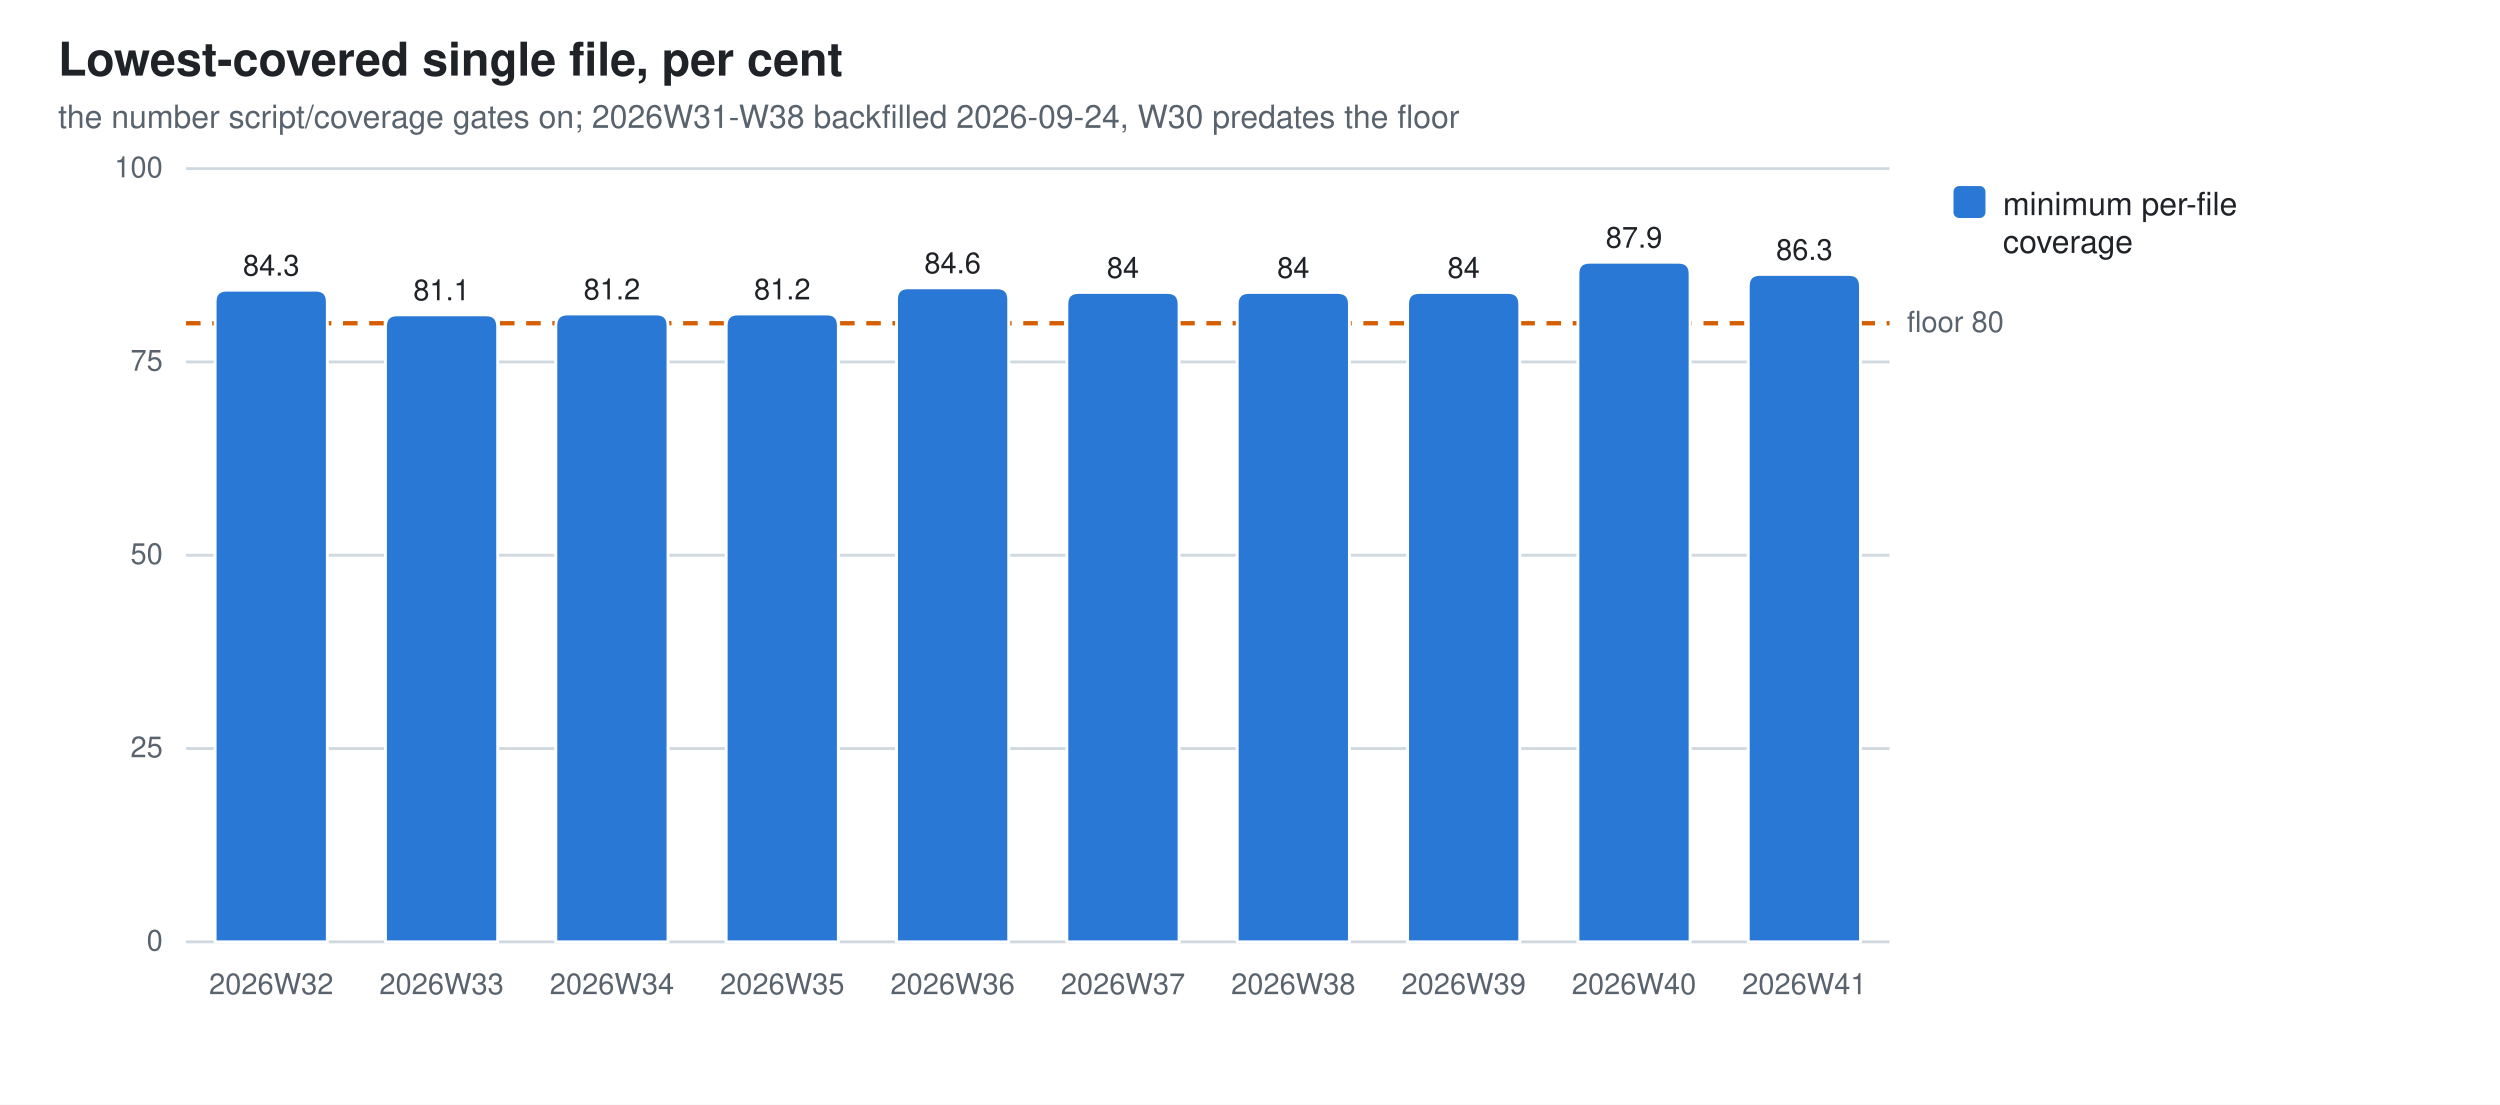
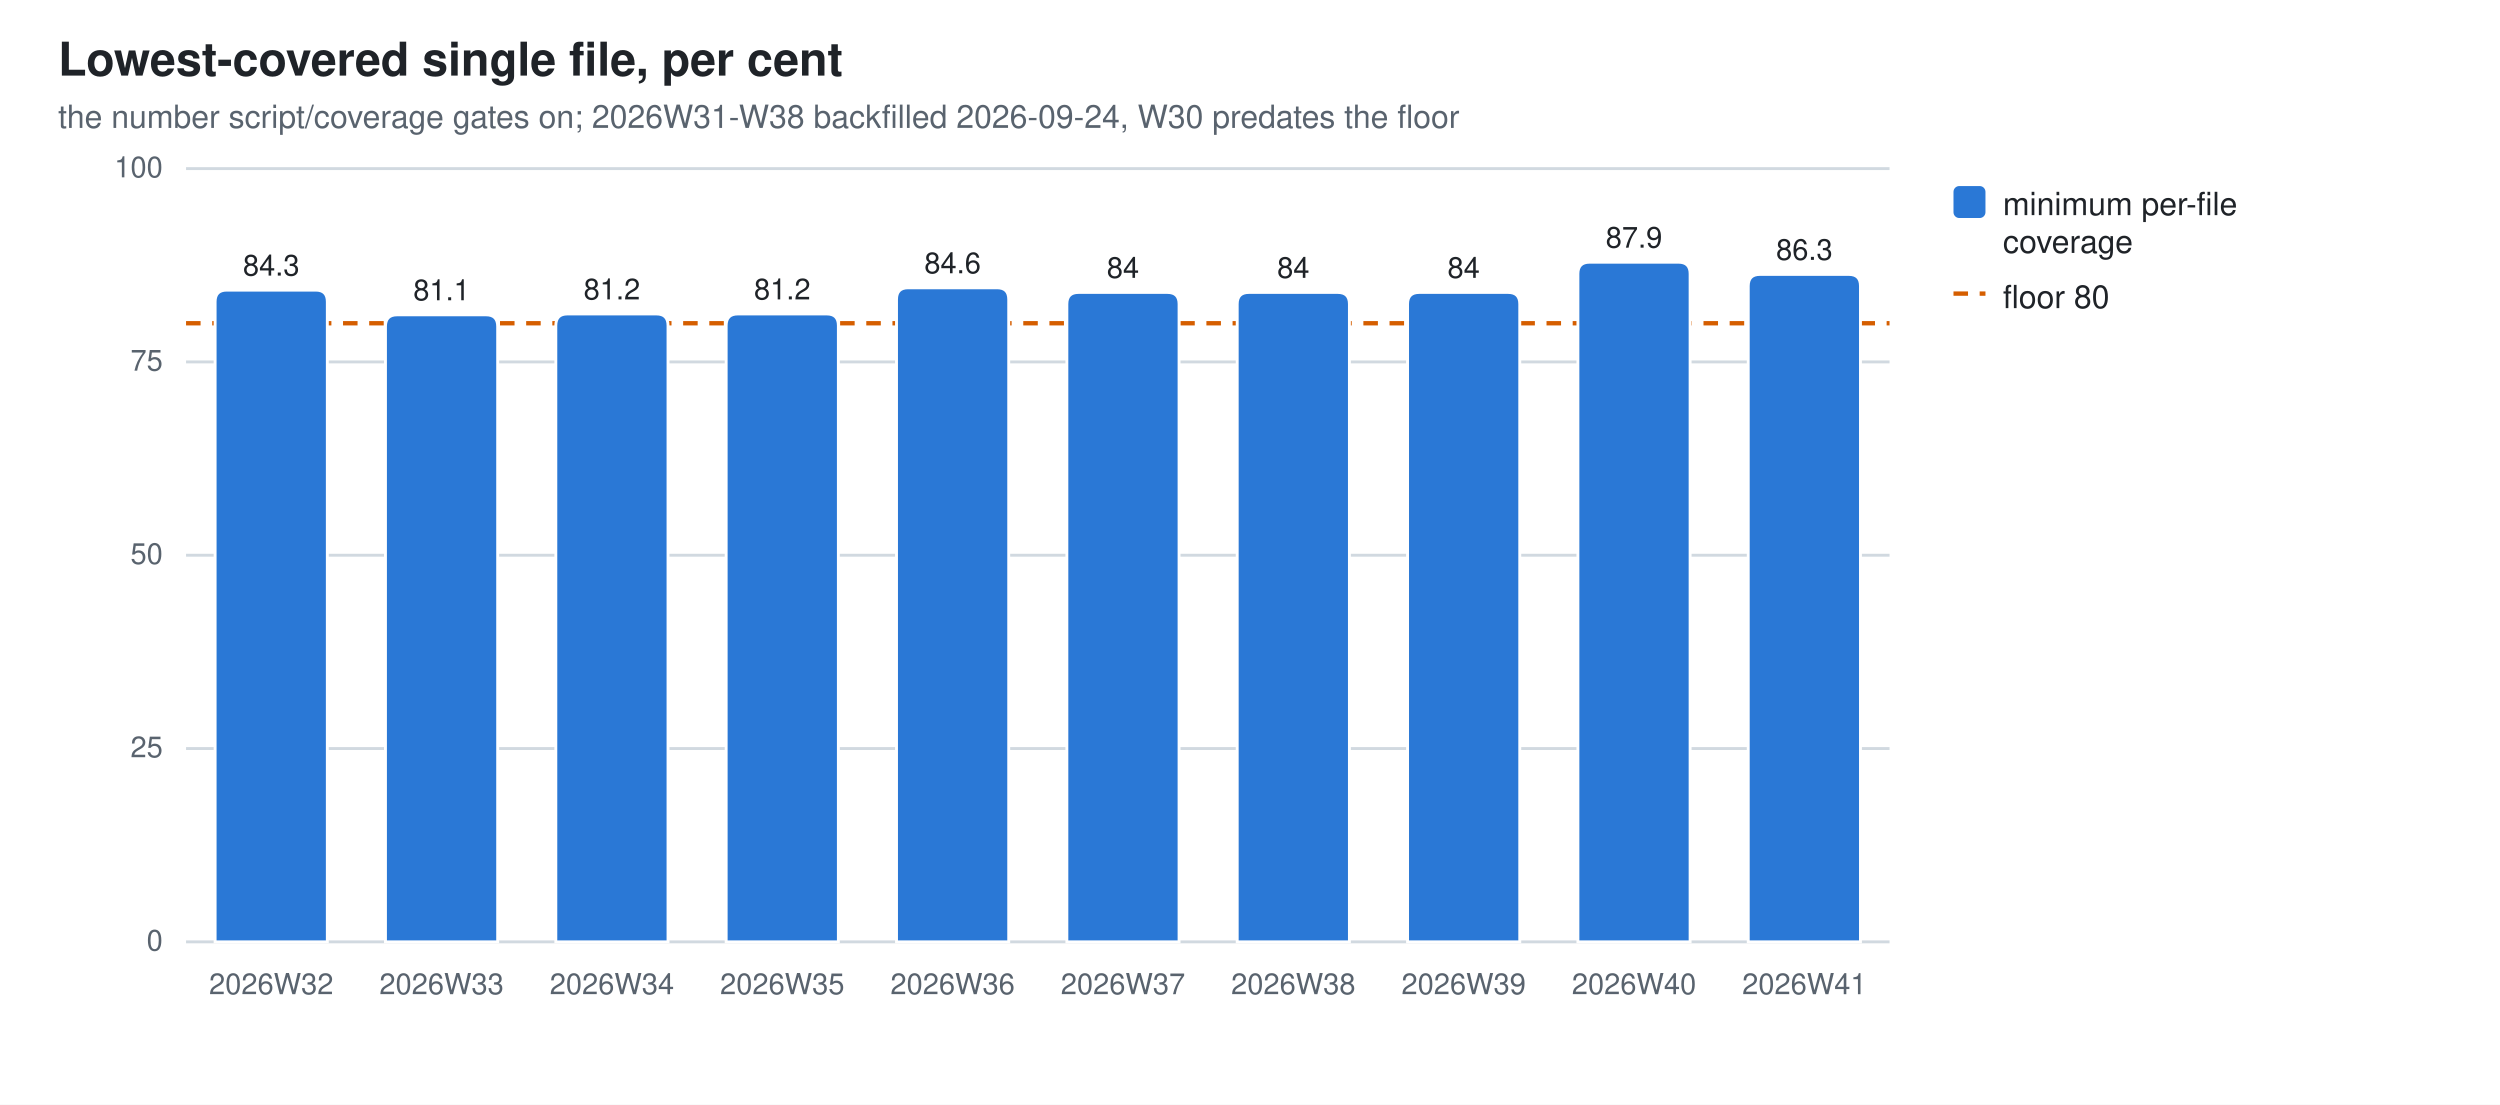
<svg xmlns="http://www.w3.org/2000/svg" width="860" height="380" viewBox="0 0 860 380" role="img" aria-label="Lowest-covered single file, per cent">
  <style>
  .bg{fill:#ffffff} .fg{fill:#1f2328} .mut{fill:#59636e} .grid{stroke:#d1d9e0}
  .seg{stroke:#ffffff;stroke-width:1}
  .val{paint-order:stroke;stroke:#ffffff;stroke-width:3px;stroke-linejoin:round}
  .s0{fill:#2a78d6}
  @media (prefers-color-scheme: dark){
    .bg{fill:#0d1117} .fg{fill:#e6edf3} .mut{fill:#9198a1} .grid{stroke:#30363d}
    .seg{stroke:#0d1117} .val{stroke:#0d1117} .s0{fill:#3987e5}}
  text{font-family:-apple-system,BlinkMacSystemFont,"Segoe UI",Helvetica,Arial,sans-serif}
</style>
  <rect class="bg" width="860" height="380" />
  <text class="fg" x="20" y="26" font-size="16" font-weight="600">Lowest-covered single file, per cent</text>
  <text class="mut" x="20" y="44" font-size="11">the number script/coverage gates on; 2026W31-W38 backfilled 2026-09-24, W30 predates the floor</text>
  <line class="grid" x1="64" y1="324.0" x2="650.0" y2="324.0" stroke-width="1" />
  <text class="mut" x="56" y="327.0" font-size="10" text-anchor="end">0</text>
  <line class="grid" x1="64" y1="257.5" x2="650.0" y2="257.5" stroke-width="1" />
  <text class="mut" x="56" y="260.5" font-size="10" text-anchor="end">25</text>
  <line class="grid" x1="64" y1="191.0" x2="650.0" y2="191.0" stroke-width="1" />
  <text class="mut" x="56" y="194.0" font-size="10" text-anchor="end">50</text>
  <line class="grid" x1="64" y1="124.5" x2="650.0" y2="124.5" stroke-width="1" />
  <text class="mut" x="56" y="127.5" font-size="10" text-anchor="end">75</text>
  <line class="grid" x1="64" y1="58.0" x2="650.0" y2="58.0" stroke-width="1" />
  <text class="mut" x="56" y="61.0" font-size="10" text-anchor="end">100</text>
  <line x1="64" y1="111.2" x2="650.0" y2="111.2" stroke="#D55E00" stroke-width="1.5" stroke-dasharray="5 4" />
-   <text class="mut" x="656.0" y="114.2" font-size="10">floor 80</text>
  <path class="seg s0" d="M74.0,324.0 V103.8 Q74.0,99.8 78.0,99.8 H108.6 Q112.6,99.8 112.6,103.8 V324.0 Z" />
  <text class="mut" x="93.3" y="342" font-size="10" text-anchor="middle">2026W32</text>
  <text class="fg val" x="93.3" y="94.8" font-size="10" text-anchor="middle">84.3</text>
  <path class="seg s0" d="M132.6,324.0 V112.3 Q132.6,108.3 136.6,108.3 H167.2 Q171.2,108.3 171.2,112.3 V324.0 Z" />
  <text class="mut" x="151.9" y="342" font-size="10" text-anchor="middle">2026W33</text>
  <text class="fg val" x="151.9" y="103.3" font-size="10" text-anchor="middle">81.1</text>
  <path class="seg s0" d="M191.2,324.0 V112.0 Q191.2,108.0 195.2,108.0 H225.8 Q229.8,108.0 229.8,112.0 V324.0 Z" />
  <text class="mut" x="210.5" y="342" font-size="10" text-anchor="middle">2026W34</text>
  <text class="fg val" x="210.5" y="103.0" font-size="10" text-anchor="middle">81.2</text>
  <path class="seg s0" d="M249.8,324.0 V112.0 Q249.8,108.0 253.8,108.0 H284.4 Q288.4,108.0 288.4,112.0 V324.0 Z" />
  <text class="mut" x="269.1" y="342" font-size="10" text-anchor="middle">2026W35</text>
  <text class="fg val" x="269.1" y="103.0" font-size="10" text-anchor="middle">81.2</text>
  <path class="seg s0" d="M308.4,324.0 V103.0 Q308.4,99.0 312.4,99.0 H343.0 Q347.0,99.0 347.0,103.0 V324.0 Z" />
  <text class="mut" x="327.7" y="342" font-size="10" text-anchor="middle">2026W36</text>
  <text class="fg val" x="327.7" y="94.0" font-size="10" text-anchor="middle">84.6</text>
  <path class="seg s0" d="M367.0,324.0 V104.6 Q367.0,100.6 371.0,100.6 H401.6 Q405.6,100.6 405.6,104.6 V324.0 Z" />
  <text class="mut" x="386.3" y="342" font-size="10" text-anchor="middle">2026W37</text>
  <text class="fg val" x="386.3" y="95.6" font-size="10" text-anchor="middle">84</text>
  <path class="seg s0" d="M425.6,324.0 V104.6 Q425.6,100.6 429.6,100.6 H460.2 Q464.2,100.6 464.2,104.6 V324.0 Z" />
  <text class="mut" x="444.9" y="342" font-size="10" text-anchor="middle">2026W38</text>
  <text class="fg val" x="444.9" y="95.6" font-size="10" text-anchor="middle">84</text>
  <path class="seg s0" d="M484.2,324.0 V104.6 Q484.2,100.6 488.2,100.6 H518.8 Q522.8,100.6 522.8,104.6 V324.0 Z" />
  <text class="mut" x="503.5" y="342" font-size="10" text-anchor="middle">2026W39</text>
  <text class="fg val" x="503.5" y="95.6" font-size="10" text-anchor="middle">84</text>
  <path class="seg s0" d="M542.8,324.0 V94.2 Q542.8,90.2 546.8,90.2 H577.4 Q581.4,90.2 581.4,94.2 V324.0 Z" />
  <text class="mut" x="562.1" y="342" font-size="10" text-anchor="middle">2026W40</text>
  <text class="fg val" x="562.1" y="85.2" font-size="10" text-anchor="middle">87.9</text>
  <path class="seg s0" d="M601.4,324.0 V98.4 Q601.4,94.4 605.4,94.4 H636.0 Q640.0,94.4 640.0,98.4 V324.0 Z" />
  <text class="mut" x="620.7" y="342" font-size="10" text-anchor="middle">2026W41</text>
  <text class="fg val" x="620.7" y="89.4" font-size="10" text-anchor="middle">86.3</text>
  <rect class="s0" x="672" y="64" width="11" height="11" rx="2" />
  <text class="fg" y="74" font-size="11">
    <tspan x="689" dy="0">minimum per-file</tspan>
    <tspan x="689" dy="13">coverage</tspan>
  </text>
+   <line x1="672" y1="101" x2="683" y2="101" stroke="#D55E00" stroke-width="1.5" stroke-dasharray="5 4" />
+   <text class="fg" x="689" y="106" font-size="11">floor 80</text>
</svg>
